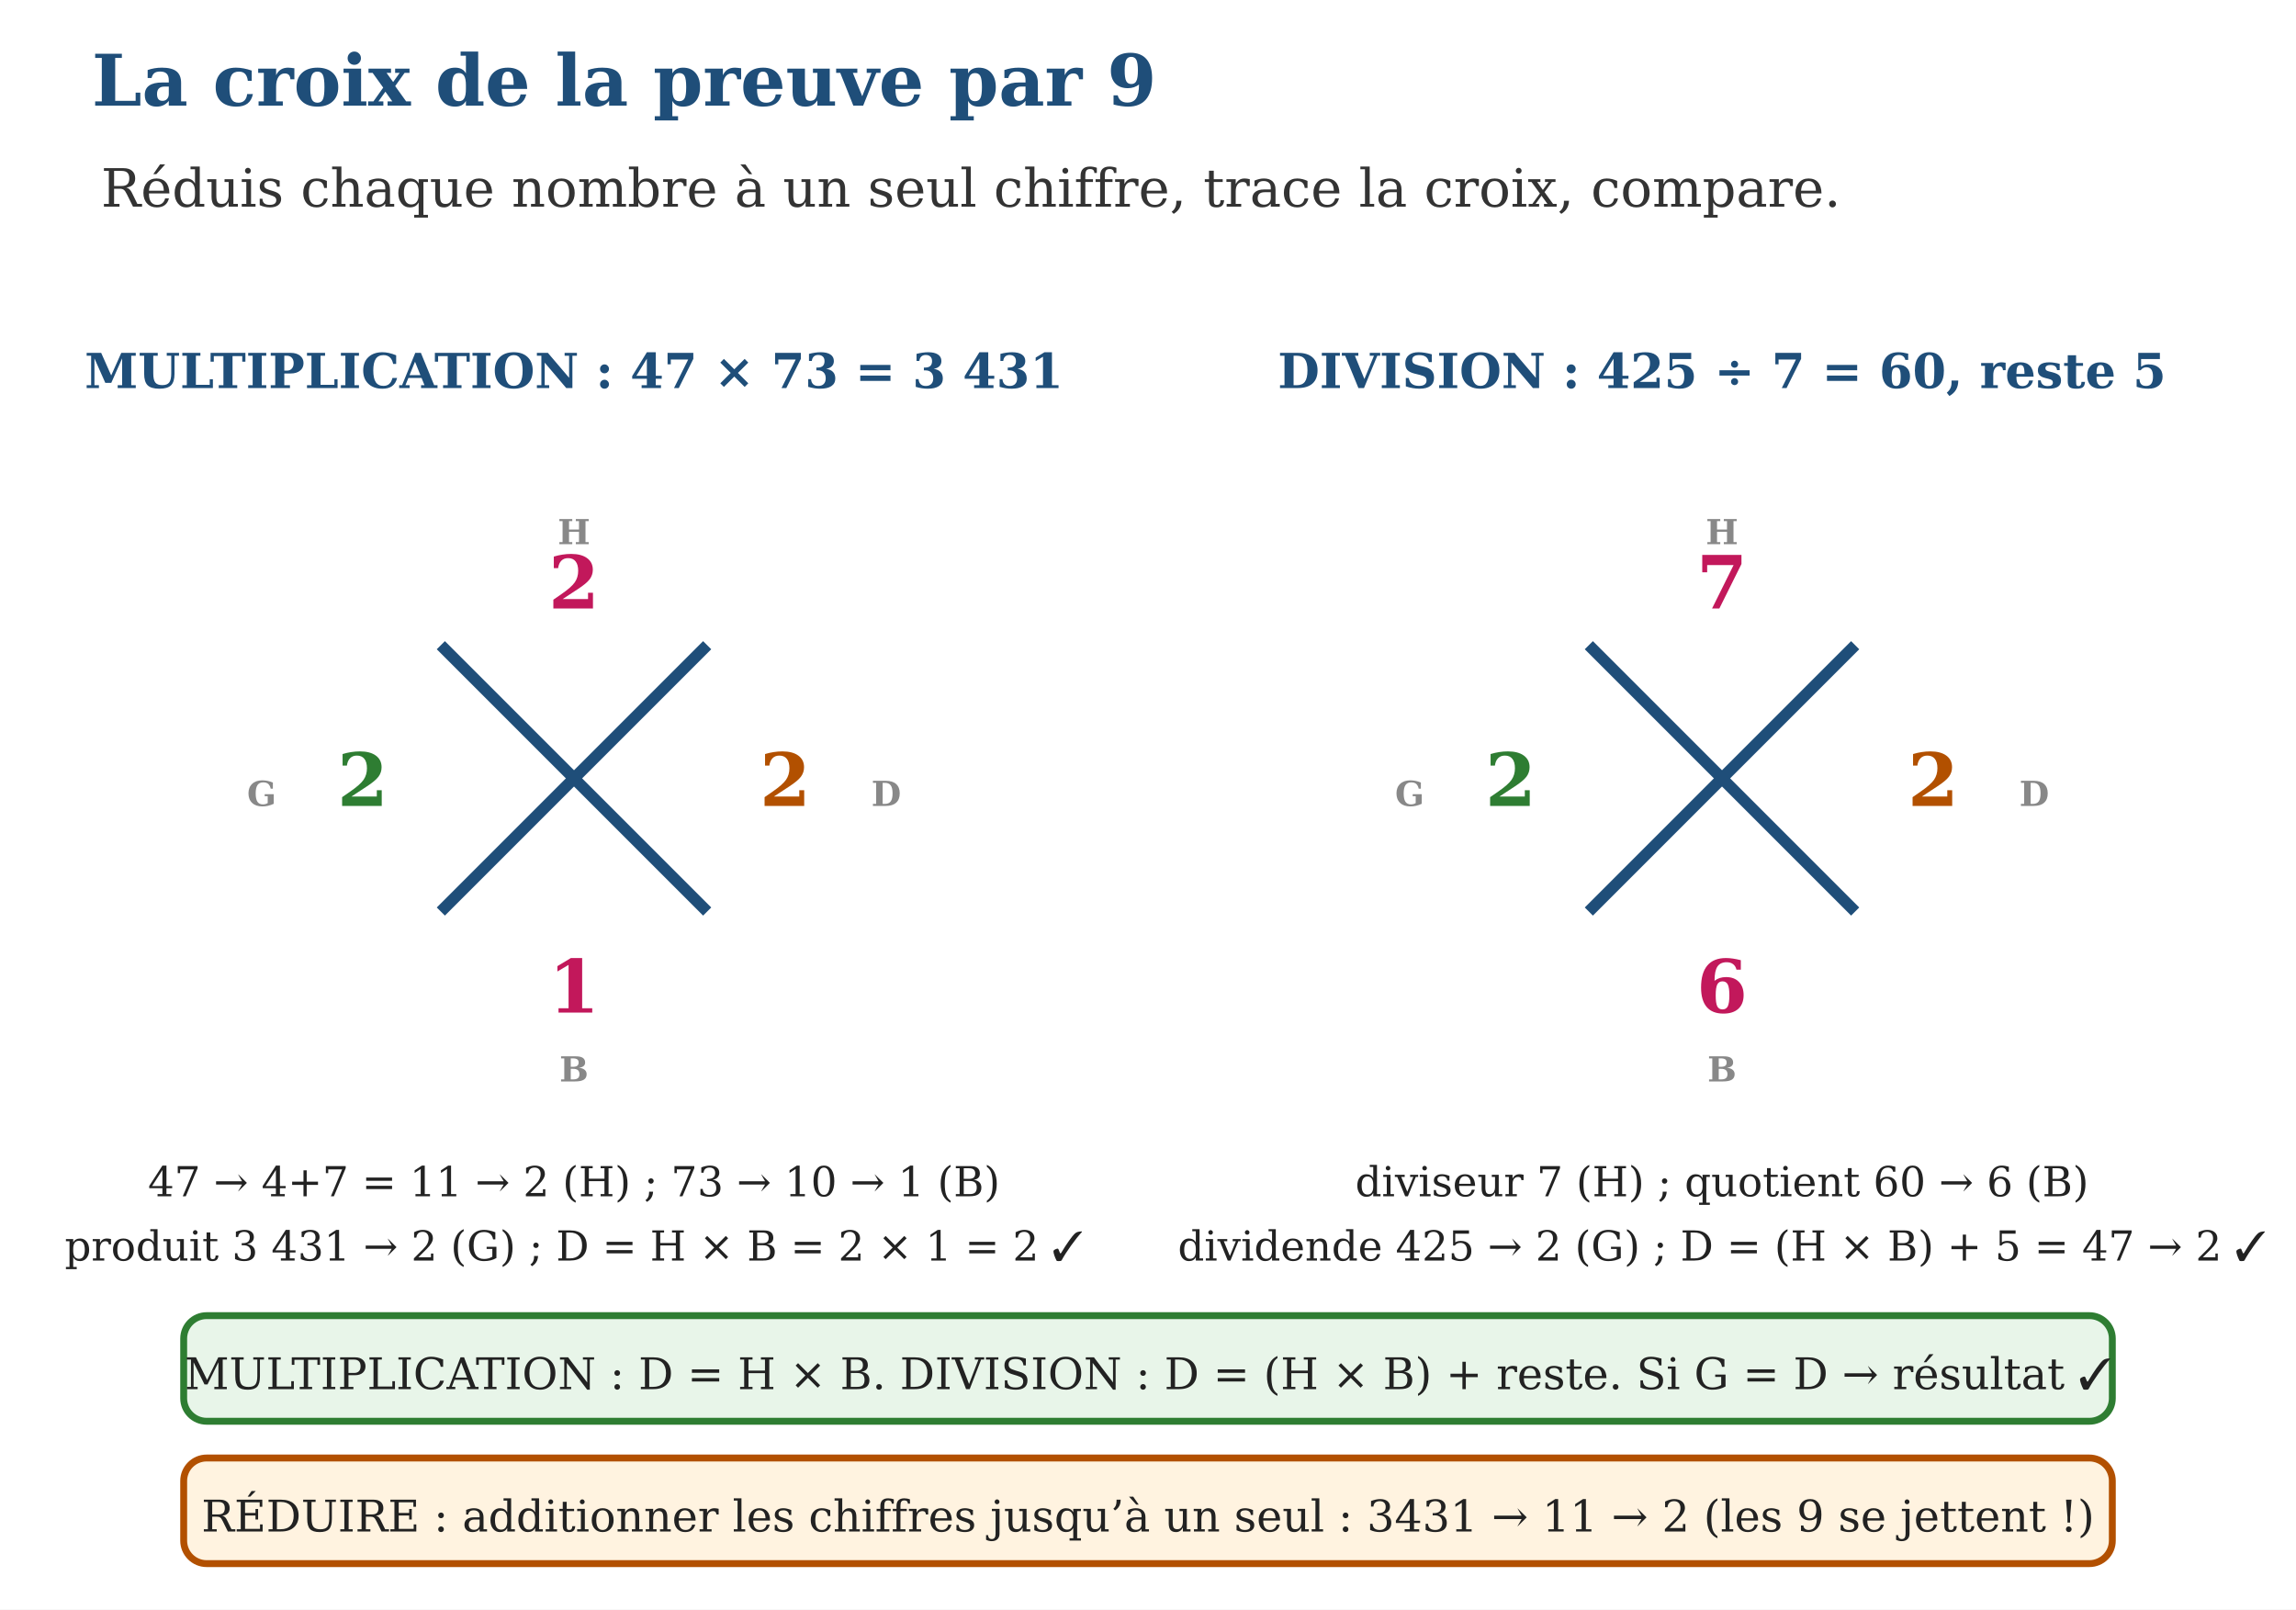
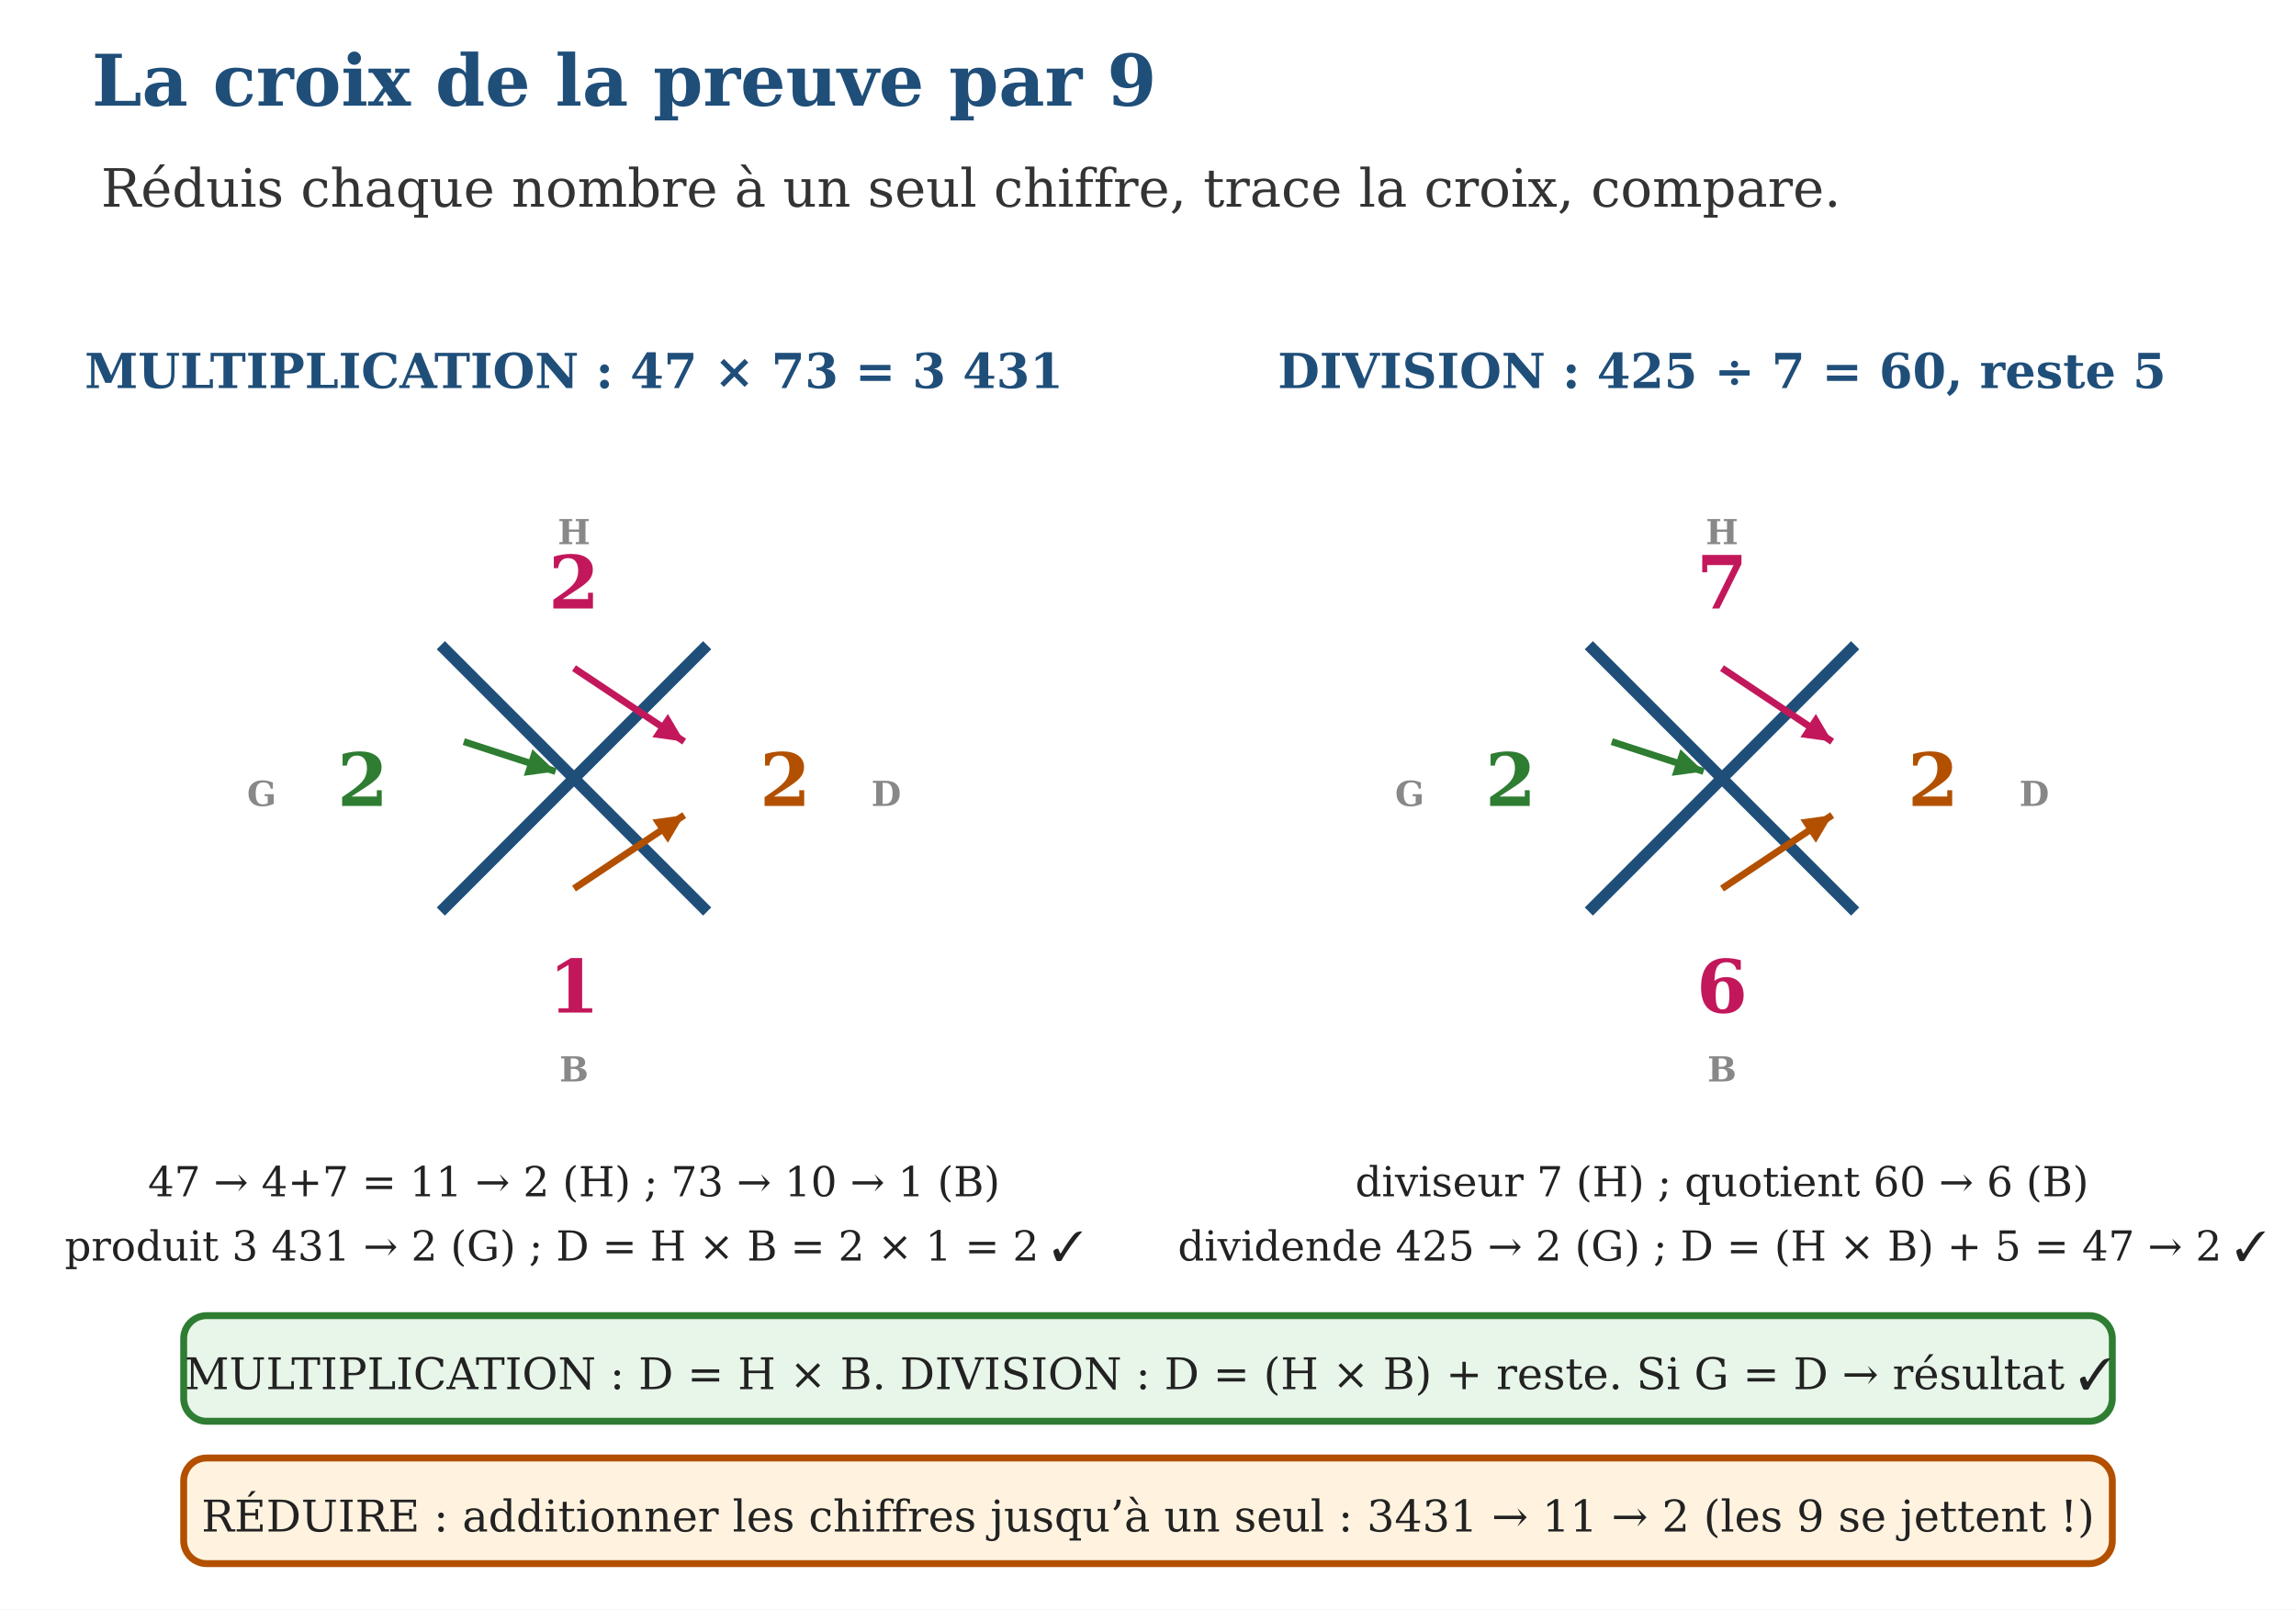
<svg xmlns="http://www.w3.org/2000/svg" width="1000" height="701">
  <rect width="100%" height="100%" fill="white" />
  <text x="40" y="46" font-family="DejaVu Serif" font-size="31" font-weight="bold" fill="#1F4E79">La croix de la preuve par 9</text>
  <text x="44" y="90" font-family="DejaVu Serif" font-size="23" fill="#333">Réduis chaque nombre à un seul chiffre, trace la croix, compare.</text>
  <text x="250" y="169" font-family="DejaVu Serif" font-size="21" fill="#1F4E79" font-weight="bold" text-anchor="middle">MULTIPLICATION : 47 × 73 = 3 431</text>
  <text x="750" y="169" font-family="DejaVu Serif" font-size="21" fill="#1F4E79" font-weight="bold" text-anchor="middle">DIVISION : 425 ÷ 7 = 60, reste 5</text>
  <line x1="192" y1="281" x2="308" y2="397" stroke="#1F4E79" stroke-width="5" />
  <line x1="192" y1="397" x2="308" y2="281" stroke="#1F4E79" stroke-width="5" />
+   <line x1="250" y1="291" x2="298" y2="323" stroke="#C2185B" stroke-width="3" />
+   <polygon points="298,323 284.133,321.074 290.889,310.941" fill="#C2185B" />
+   <line x1="250" y1="387" x2="298" y2="355" stroke="#B25000" stroke-width="3" />
+   <polygon points="298,355 290.889,367.059 284.133,356.926" fill="#B25000" />
+   <line x1="202" y1="323" x2="242" y2="336" stroke="#2E7D32" stroke-width="3" />
+   <polygon points="242,336 228.129,337.895 231.893,326.312" fill="#2E7D32" />
  <text x="250" y="265" font-family="DejaVu Serif" font-size="32" fill="#C2185B" font-weight="bold" text-anchor="middle">2</text>
  <text x="250" y="441" font-family="DejaVu Serif" font-size="32" fill="#C2185B" font-weight="bold" text-anchor="middle">1</text>
  <text x="158" y="351" font-family="DejaVu Serif" font-size="32" fill="#2E7D32" font-weight="bold" text-anchor="middle">2</text>
  <text x="342" y="351" font-family="DejaVu Serif" font-size="32" fill="#B25000" font-weight="bold" text-anchor="middle">2</text>
  <text x="250" y="237" font-family="DejaVu Serif" font-size="15" fill="#888" font-weight="bold" text-anchor="middle">H</text>
  <text x="250" y="471" font-family="DejaVu Serif" font-size="15" fill="#888" font-weight="bold" text-anchor="middle">B</text>
  <text x="114" y="351" font-family="DejaVu Serif" font-size="15" fill="#888" font-weight="bold" text-anchor="middle">G</text>
  <text x="386" y="351" font-family="DejaVu Serif" font-size="15" fill="#888" font-weight="bold" text-anchor="middle">D</text>
  <line x1="692" y1="281" x2="808" y2="397" stroke="#1F4E79" stroke-width="5" />
  <line x1="692" y1="397" x2="808" y2="281" stroke="#1F4E79" stroke-width="5" />
+   <line x1="750" y1="291" x2="798" y2="323" stroke="#C2185B" stroke-width="3" />
+   <polygon points="798,323 784.133,321.074 790.889,310.941" fill="#C2185B" />
+   <line x1="750" y1="387" x2="798" y2="355" stroke="#B25000" stroke-width="3" />
+   <polygon points="798,355 790.889,367.059 784.133,356.926" fill="#B25000" />
+   <line x1="702" y1="323" x2="742" y2="336" stroke="#2E7D32" stroke-width="3" />
+   <polygon points="742,336 728.129,337.895 731.893,326.312" fill="#2E7D32" />
  <text x="750" y="265" font-family="DejaVu Serif" font-size="32" fill="#C2185B" font-weight="bold" text-anchor="middle">7</text>
  <text x="750" y="441" font-family="DejaVu Serif" font-size="32" fill="#C2185B" font-weight="bold" text-anchor="middle">6</text>
  <text x="658" y="351" font-family="DejaVu Serif" font-size="32" fill="#2E7D32" font-weight="bold" text-anchor="middle">2</text>
  <text x="842" y="351" font-family="DejaVu Serif" font-size="32" fill="#B25000" font-weight="bold" text-anchor="middle">2</text>
  <text x="750" y="237" font-family="DejaVu Serif" font-size="15" fill="#888" font-weight="bold" text-anchor="middle">H</text>
  <text x="750" y="471" font-family="DejaVu Serif" font-size="15" fill="#888" font-weight="bold" text-anchor="middle">B</text>
  <text x="614" y="351" font-family="DejaVu Serif" font-size="15" fill="#888" font-weight="bold" text-anchor="middle">G</text>
  <text x="886" y="351" font-family="DejaVu Serif" font-size="15" fill="#888" font-weight="bold" text-anchor="middle">D</text>
  <text x="250" y="521" font-family="DejaVu Serif" font-size="18" fill="#222" font-weight="normal" text-anchor="middle">47 → 4+7 = 11 → 2 (H) ; 73 → 10 → 1 (B)</text>
  <text x="250" y="549" font-family="DejaVu Serif" font-size="18" fill="#222" font-weight="normal" text-anchor="middle">produit 3 431 → 2 (G) ; D = H × B = 2 × 1 = 2 ✓</text>
  <text x="750" y="521" font-family="DejaVu Serif" font-size="18" fill="#222" font-weight="normal" text-anchor="middle">diviseur 7 (H) ; quotient 60 → 6 (B)</text>
  <text x="750" y="549" font-family="DejaVu Serif" font-size="18" fill="#222" font-weight="normal" text-anchor="middle">dividende 425 → 2 (G) ; D = (H × B) + 5 = 47 → 2 ✓</text>
  <rect x="80" y="573" width="840" height="46" rx="10" fill="#E8F5E9" stroke="#2E7D32" stroke-width="3" />
  <text x="500" y="605" font-family="DejaVu Serif" font-size="19" fill="#222" font-weight="normal" text-anchor="middle">MULTIPLICATION : D = H × B.  DIVISION : D = (H × B) + reste.  Si G = D → résultat ✓</text>
  <rect x="80" y="635" width="840" height="46" rx="10" fill="#FFF3E0" stroke="#B25000" stroke-width="3" />
  <text x="500" y="667" font-family="DejaVu Serif" font-size="19" fill="#222" font-weight="normal" text-anchor="middle">RÉDUIRE : additionner les chiffres jusqu’à un seul : 3431 → 11 → 2 (les 9 se jettent !)</text>
</svg>
